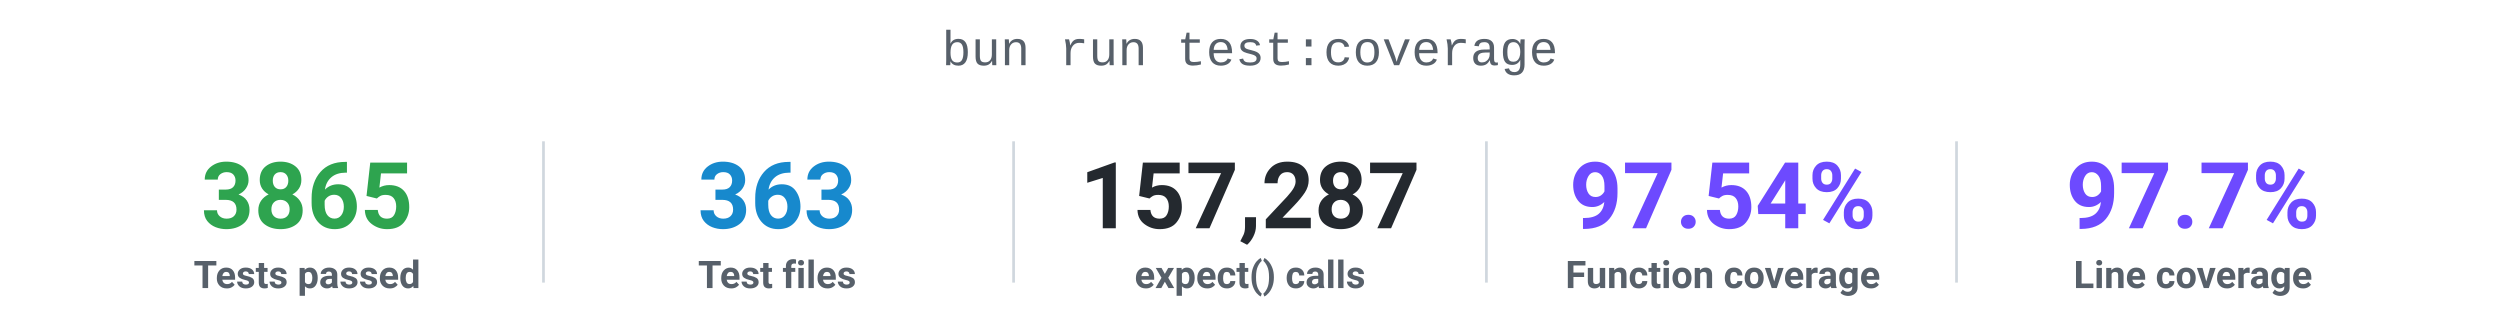
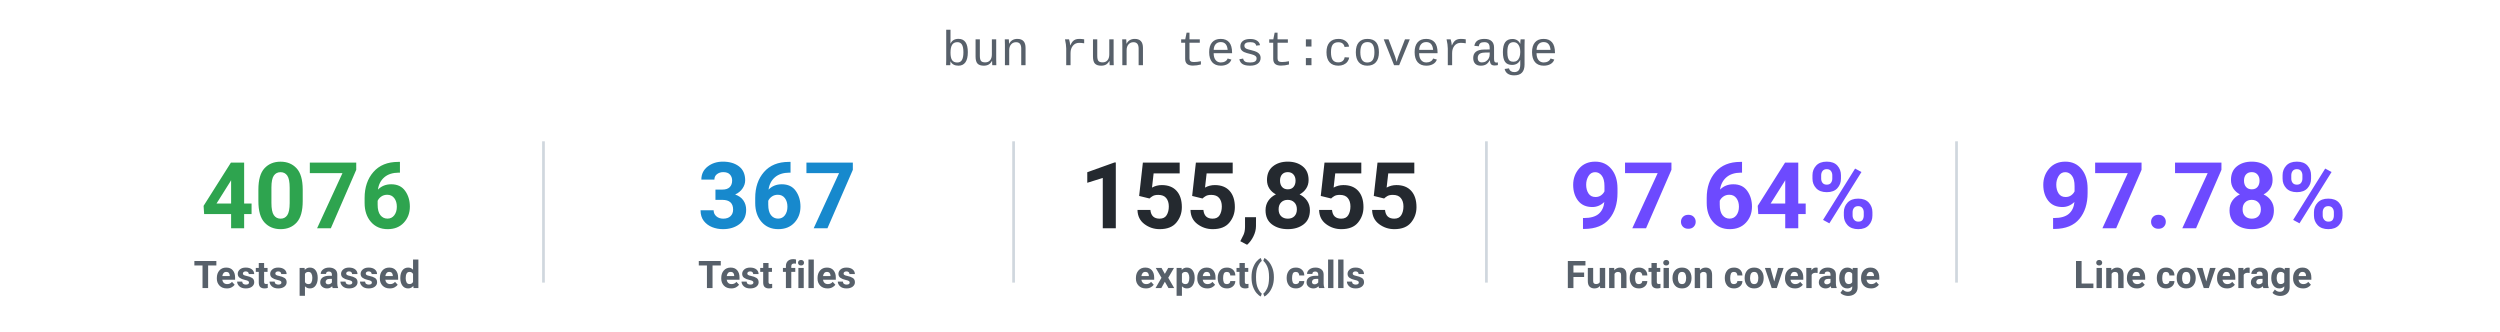
- <svg xmlns="http://www.w3.org/2000/svg" viewBox="0 0 920 122" width="920" height="122" role="img" aria-label="bun run test:coverage — 3865 tests passed, 363 test files, 157,287 expect() calls, 97.54% function coverage, 97.7% line coverage">
+ <svg xmlns="http://www.w3.org/2000/svg" viewBox="0 0 920 122" width="920" height="122" role="img" aria-label="bun run test:coverage — 4076 tests passed, 367 test files, 155,855 expect() calls, 97.64% function coverage, 97.78% line coverage">
  <style>
    .cmd { font-family: ui-monospace, SFMono-Regular, 'SF Mono', Menlo, Consolas, 'Liberation Mono', monospace; font-weight: 500; font-size: 18px; }
    .val { font-family: system-ui, -apple-system, BlinkMacSystemFont, 'Segoe UI', Roboto, sans-serif; font-weight: 700; font-size: 34px; }
    .lbl { font-family: system-ui, -apple-system, BlinkMacSystemFont, 'Segoe UI', Roboto, sans-serif; font-weight: 600; font-size: 14px; }
  </style>
  <text x="460" y="24" text-anchor="middle" class="cmd" fill="#57606a">bun run test:coverage</text>
  <line x1="200" y1="52" x2="200" y2="104" stroke="#d0d7de" stroke-width="1" />
  <line x1="373" y1="52" x2="373" y2="104" stroke="#d0d7de" stroke-width="1" />
  <line x1="547" y1="52" x2="547" y2="104" stroke="#d0d7de" stroke-width="1" />
  <line x1="720" y1="52" x2="720" y2="104" stroke="#d0d7de" stroke-width="1" />
-   <text x="113" y="84" text-anchor="middle" class="val" fill="#2ea44f">3865</text>
+   <text x="113" y="84" text-anchor="middle" class="val" fill="#2ea44f">4076</text>
  <text x="113" y="106" text-anchor="middle" class="lbl" fill="#57606a">Tests passed</text>
-   <text x="286" y="84" text-anchor="middle" class="val" fill="#1789cd">363</text>
+   <text x="286" y="84" text-anchor="middle" class="val" fill="#1789cd">367</text>
  <text x="286" y="106" text-anchor="middle" class="lbl" fill="#57606a">Test files</text>
-   <text x="460" y="84" text-anchor="middle" class="val" fill="#24292f">157,287</text>
+   <text x="460" y="84" text-anchor="middle" class="val" fill="#24292f">155,855</text>
  <text x="460" y="106" text-anchor="middle" class="lbl" fill="#57606a">expect() calls</text>
-   <text x="634" y="84" text-anchor="middle" class="val" fill="#6d4aff">97.54%</text>
+   <text x="634" y="84" text-anchor="middle" class="val" fill="#6d4aff">97.64%</text>
  <text x="634" y="106" text-anchor="middle" class="lbl" fill="#57606a">Function coverage</text>
-   <text x="807" y="84" text-anchor="middle" class="val" fill="#6d4aff">97.7%</text>
+   <text x="807" y="84" text-anchor="middle" class="val" fill="#6d4aff">97.78%</text>
  <text x="807" y="106" text-anchor="middle" class="lbl" fill="#57606a">Line coverage</text>
</svg>
